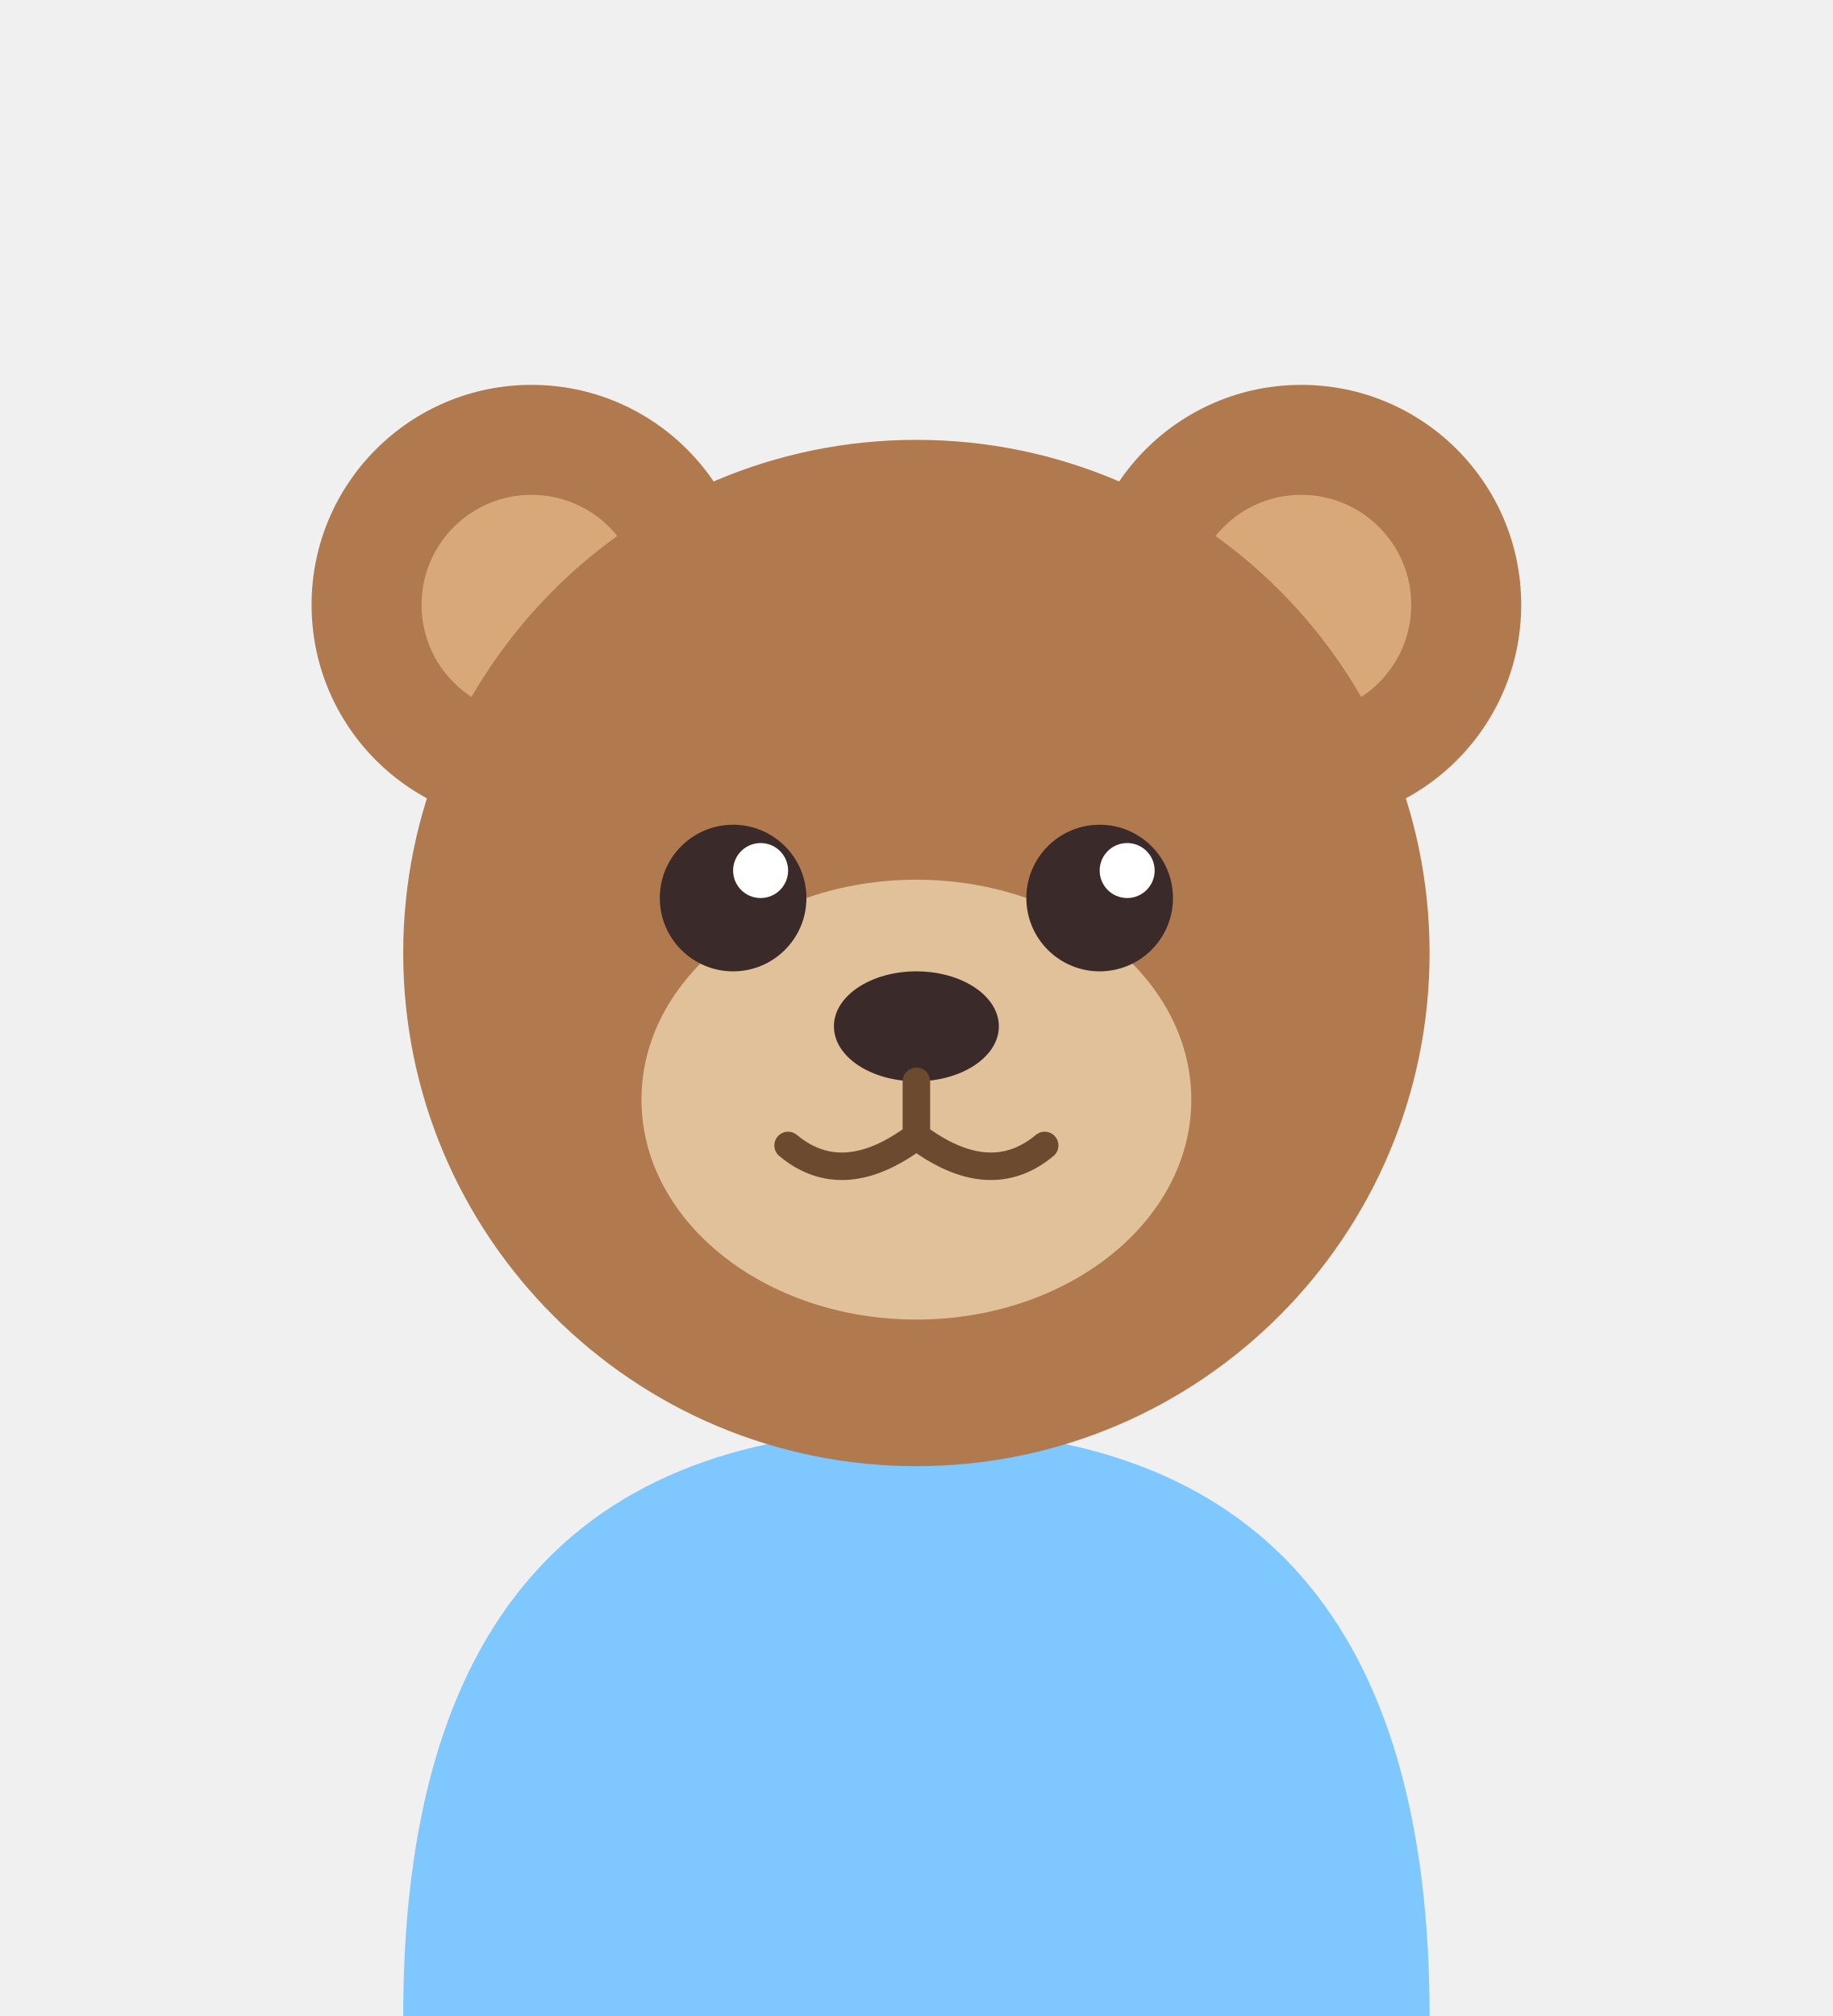
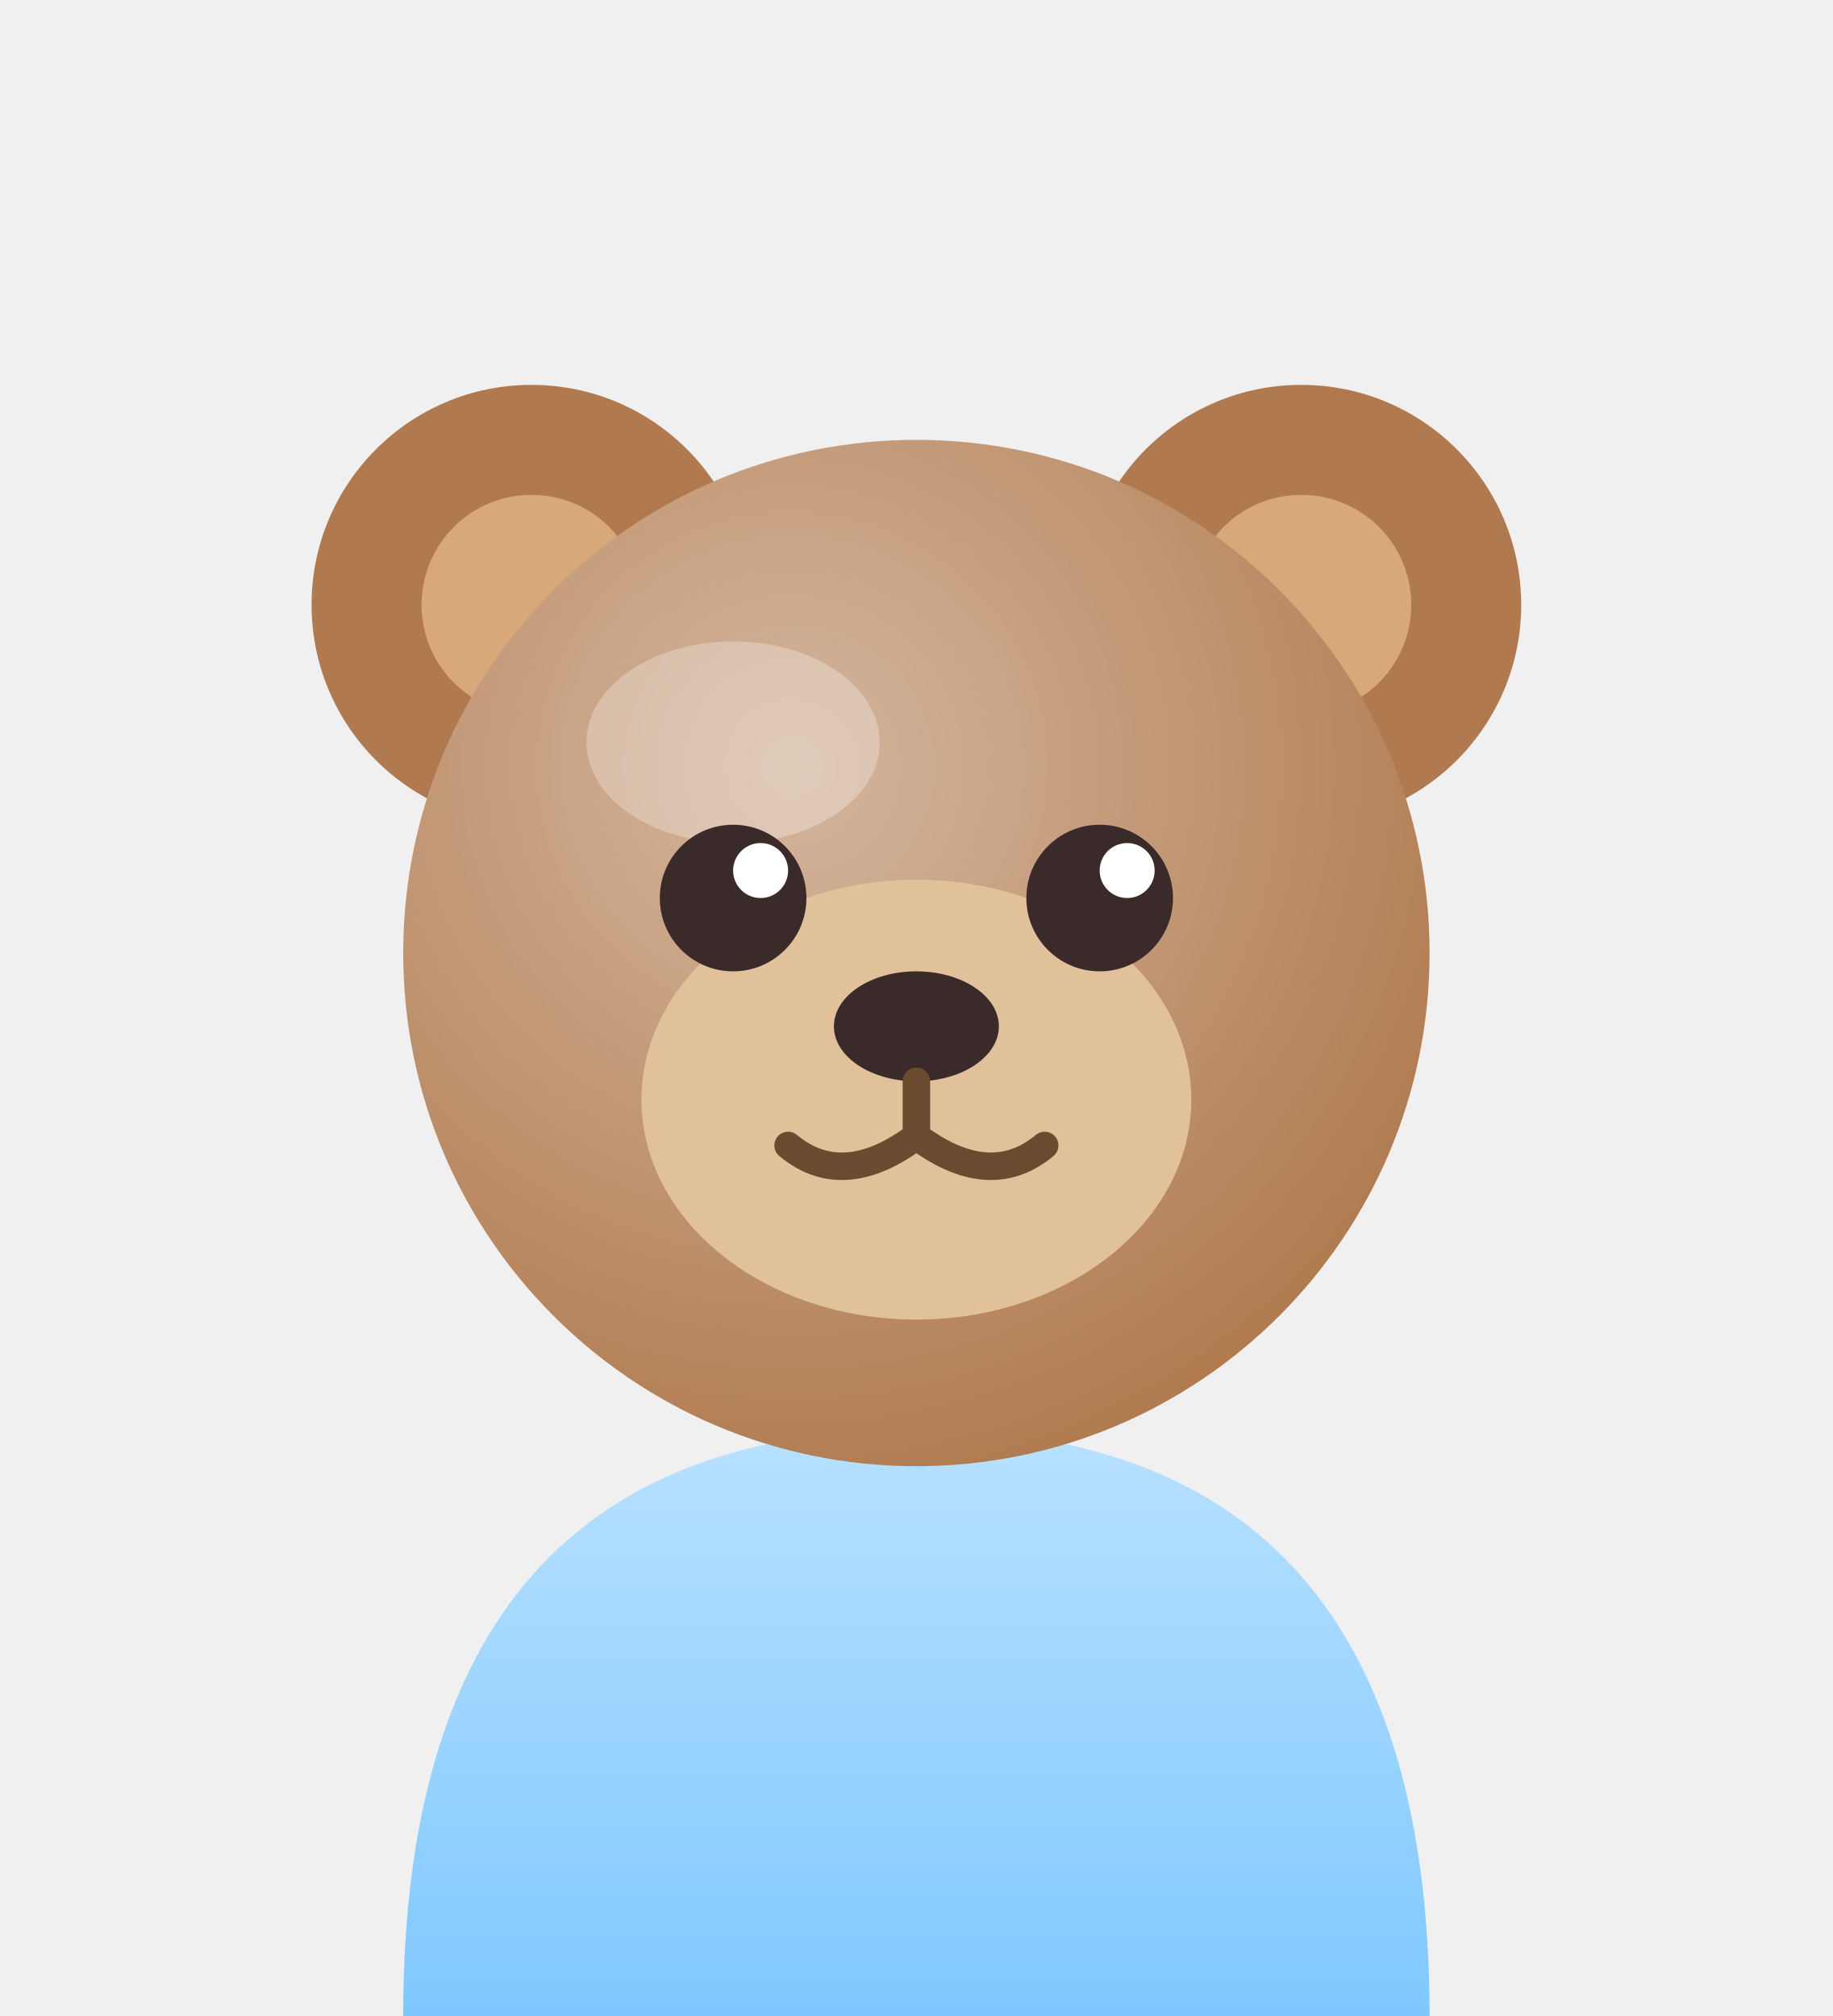
<svg xmlns="http://www.w3.org/2000/svg" viewBox="0 0 200 220" width="200" height="220">
-   <path d="M44 220 Q44 156 100 156 Q156 156 156 220 Z" fill="#7ec8ff" />
+   <defs>
+     <linearGradient id="bodyGrad" x1="0" y1="0" x2="0" y2="1">
+       <stop offset="0%" stop-color="#b8e1ff" />
+       <stop offset="100%" stop-color="#7ec8ff" />
+     </linearGradient>
+     <radialGradient id="headGrad" cx="38%" cy="32%" r="72%">
+       <stop offset="0%" stop-color="#d4b69e" />
+       <stop offset="100%" stop-color="#b07a4e" />
+     </radialGradient>
+   </defs>
+   <path d="M44 220 Q44 156 100 156 Q156 156 156 220 Z" fill="url(#bodyGrad)" />
  <circle cx="58" cy="66" r="24" fill="#b07a4e" />
  <circle cx="142" cy="66" r="24" fill="#b07a4e" />
  <circle cx="58" cy="66" r="12" fill="#d8a878" />
  <circle cx="142" cy="66" r="12" fill="#d8a878" />
-   <circle cx="100" cy="104" r="56" fill="#b07a4e" />
+   <circle cx="100" cy="104" r="56" fill="url(#headGrad)" />
+   <ellipse cx="80" cy="81" rx="16" ry="11" fill="#ffffff" opacity="0.28" />
  <ellipse cx="100" cy="120" rx="30" ry="24" fill="#e0c19a" />
  <circle cx="80" cy="98" r="8" fill="#3a2a2a" />
  <circle cx="120" cy="98" r="8" fill="#3a2a2a" />
  <circle cx="83" cy="95" r="3" fill="#fff" />
  <circle cx="123" cy="95" r="3" fill="#fff" />
  <ellipse cx="100" cy="112" rx="9" ry="6" fill="#3a2a2a" />
  <path d="M100 118 V124 M100 124 Q92 130 86 125 M100 124 Q108 130 114 125" fill="none" stroke="#6b4a30" stroke-width="3" stroke-linecap="round" />
</svg>
